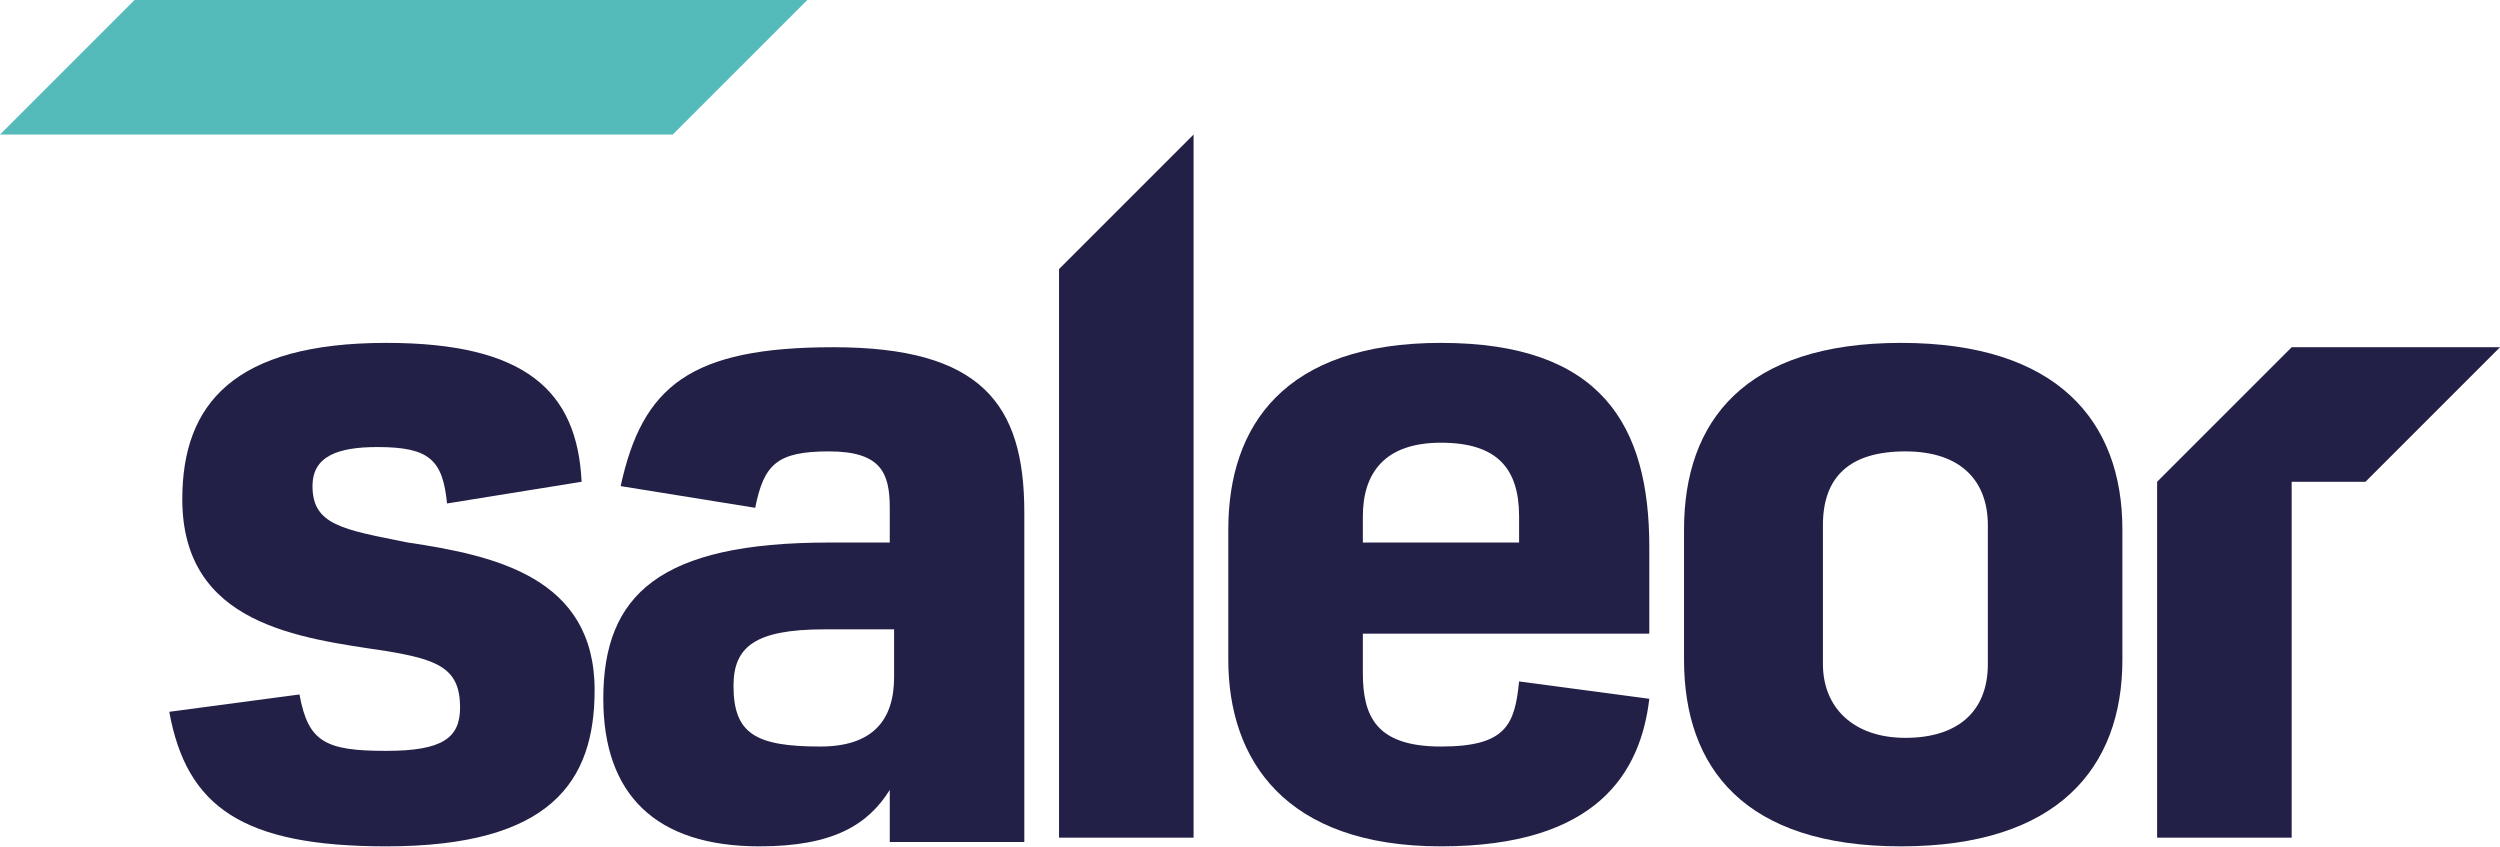
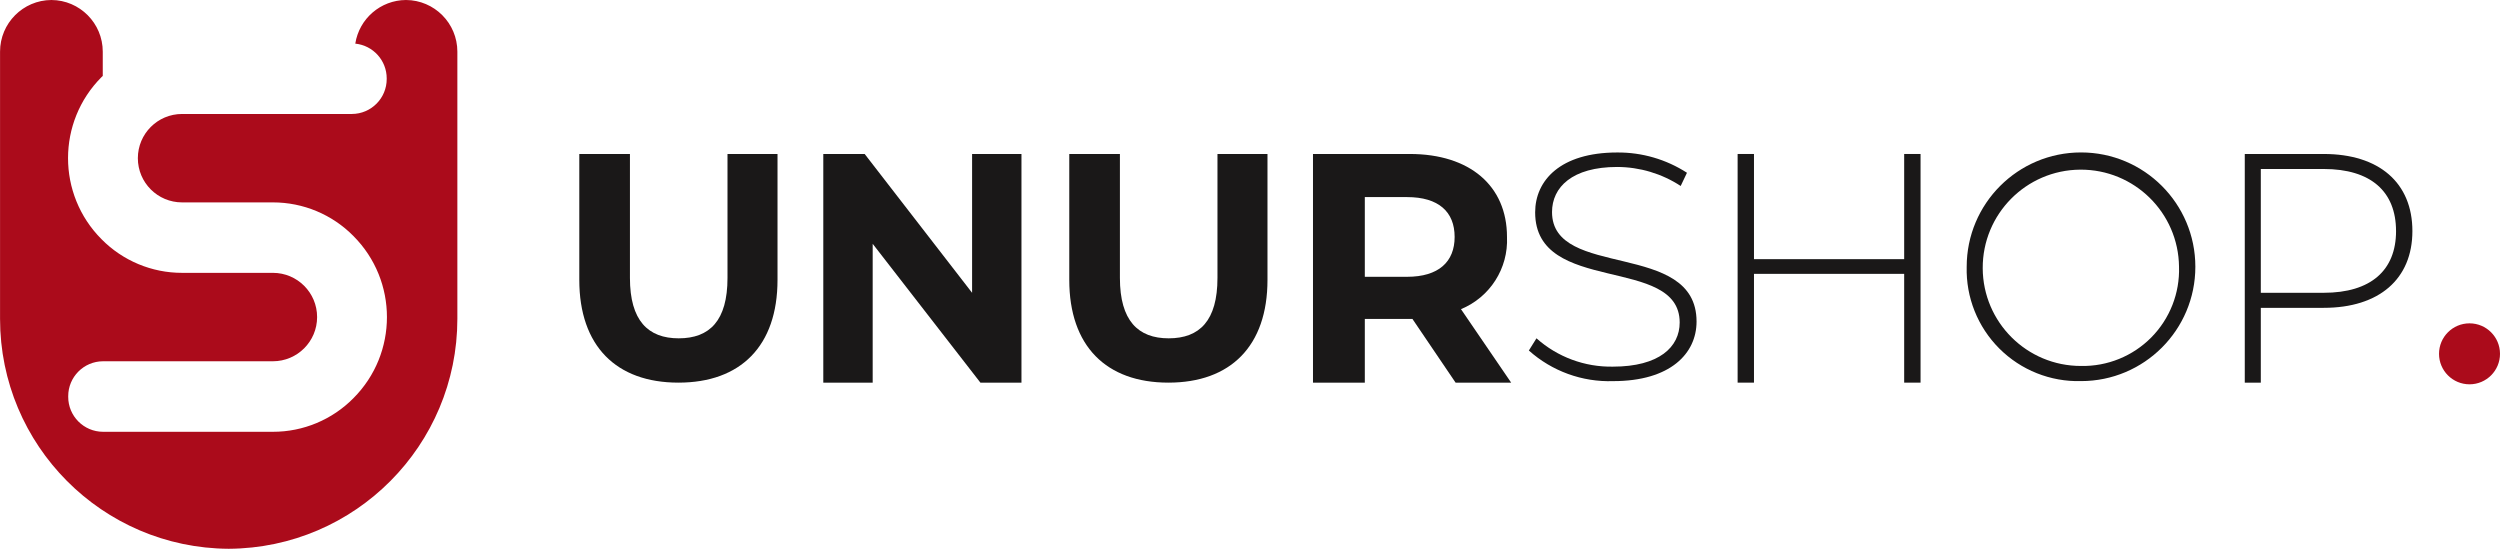
- <svg xmlns="http://www.w3.org/2000/svg" enable-background="new 20 0 57.6 19.5" viewBox="0 0 57.6 19.5">
-   <path d="m15.5 3.1h-15.5l3.1-3.1h15.5z" fill="#54baba" />
-   <g fill="#222046">
-     <path d="m8.9 19.5c3.8 0 4.8-1.5 4.8-3.6 0-2.6-2.3-3.1-4.3-3.4-1.5-.3-2.2-.4-2.2-1.3 0-.7.6-.9 1.5-.9 1.2 0 1.5.3 1.6 1.3l3.1-.5c-.1-2.1-1.3-3.2-4.5-3.2-3.5 0-4.7 1.4-4.7 3.6 0 2.9 2.7 3.2 4.7 3.5 1.2.2 1.7.4 1.7 1.3 0 .7-.4 1-1.7 1-1.4 0-1.8-.2-2-1.3l-3 .4c.4 2.2 1.7 3.1 5 3.1z" />
-     <path d="m17.5 19.5c1.7 0 2.5-.5 3-1.3v1.2h3.1v-7.6c0-2.5-1-3.8-4.4-3.8-3.3 0-4.4.9-4.9 3.2l3.1.5c.2-1 .5-1.3 1.7-1.3s1.4.5 1.4 1.3v.8h-1.4c-3.9 0-5.2 1.2-5.2 3.6 0 2.2 1.2 3.4 3.6 3.4zm1.4-2.3c-1.5 0-2-.3-2-1.4 0-.9.5-1.3 2.1-1.3h1.6v1.1c0 1-.5 1.6-1.7 1.6z" />
-     <path d="m24.4 19.3h3.1v-16.2l-3.1 3.1z" />
-     <path d="m33.2 19.5c3.6 0 4.6-1.7 4.8-3.4l-3-.4c-.1 1-.3 1.5-1.8 1.5s-1.8-.7-1.8-1.7v-.9h6.6v-2c0-2.8-1.1-4.7-4.8-4.7-3.6 0-4.9 1.9-4.9 4.3v3c0 2.3 1.3 4.3 4.9 4.3zm-1.8-7v-.6c0-1 .5-1.7 1.8-1.7s1.8.6 1.8 1.7v.6z" />
-     <path d="m43.8 7.9c-3.6 0-5 1.8-5 4.3v3c0 2.5 1.4 4.3 5 4.3s5.1-1.8 5.1-4.3v-3c0-2.5-1.5-4.3-5.1-4.3zm2 7.4c0 1.1-.7 1.7-1.9 1.7s-1.9-.7-1.9-1.7v-3.2c0-1.1.6-1.7 1.9-1.7s1.9.7 1.9 1.7z" />
-     <path d="m52.8 8-3.1 3.1v8.2h3.1v-8.2h1.7l3.1-3.1z" />
+ <svg xmlns="http://www.w3.org/2000/svg" width="164" height="36" viewBox="0 0 164 36">
+   <defs>
+     <style>
+       .cls-1 {
+         fill: #1a1818;
+       }
+ 
+       .cls-2 {
+         fill: #ab0b1b;
+       }
+     </style>
+   </defs>
+   <g id="ushop-logo" transform="translate(-121 -1059.103)">
+     <g id="Group_770" data-name="Group 770" transform="translate(159.002 1069.103)">
+       <path id="Path_210" data-name="Path 210" class="cls-1" d="M644.385,566.206v-8.258h3.322v8.132c0,2.8,1.189,3.961,3.2,3.961,2.03,0,3.2-1.159,3.2-3.961v-8.132h3.281v8.258c0,4.34-2.42,6.742-6.5,6.742S644.385,570.547,644.385,566.206Z" transform="translate(-644.385 -557.847)" />
+       <path id="Path_211" data-name="Path 211" class="cls-1" d="M716.015,557.948v15h-2.693l-7.067-9.107v9.107h-3.24v-15h2.714l7.047,9.107v-9.107Z" transform="translate(-687.009 -557.847)" />
+       <path id="Path_212" data-name="Path 212" class="cls-1" d="M762.234,566.206v-8.258h3.322v8.132c0,2.8,1.189,3.961,3.2,3.961,2.03,0,3.2-1.159,3.2-3.961v-8.132h3.281v8.258c0,4.34-2.419,6.742-6.5,6.742S762.234,570.547,762.234,566.206Z" transform="translate(-730.092 -557.847)" />
+       <path id="Path_213" data-name="Path 213" class="cls-1" d="M830.214,572.948l-2.831-4.179h-3.124v4.179h-3.4v-15h6.353c3.921,0,6.374,2.078,6.374,5.443a4.88,4.88,0,0,1-3.019,4.736l3.292,4.821Zm-3.187-12.172h-2.768v5.229h2.768c2.076,0,3.124-.985,3.124-2.614C830.151,561.741,829.1,560.776,827.027,560.776Z" transform="translate(-772.729 -557.847)" />
+       <path id="Path_214" data-name="Path 214" class="cls-1" d="M872.77,570.571l.5-.8a7.333,7.333,0,0,0,5.012,1.859c3.037,0,4.382-1.289,4.382-2.895,0-4.437-9.481-1.774-9.481-7.225,0-2.091,1.649-3.929,5.381-3.929a8.306,8.306,0,0,1,4.578,1.331l-.412.866a7.65,7.65,0,0,0-4.166-1.247c-2.951,0-4.274,1.331-4.274,2.958,0,4.437,9.481,1.817,9.481,7.183,0,2.091-1.714,3.908-5.468,3.908A7.9,7.9,0,0,1,872.77,570.571Z" transform="translate(-810.479 -557.578)" />
+       <path id="Path_215" data-name="Path 215" class="cls-1" d="M934.982,557.948v15h-1.074v-7.136h-9.853v7.136h-1.073v-15h1.073v6.9h9.853v-6.9Z" transform="translate(-846.996 -557.847)" />
+       <path id="Path_216" data-name="Path 216" class="cls-1" d="M978.139,565.078a7.5,7.5,0,1,1,7.5,7.5A7.31,7.31,0,0,1,978.139,565.078Zm13.929,0a6.439,6.439,0,1,0-6.429,6.507A6.307,6.307,0,0,0,992.068,565.078Z" transform="translate(-887.126 -557.578)" />
+       <path id="Path_217" data-name="Path 217" class="cls-1" d="M1055.958,563.005c0,3.15-2.187,5.036-5.818,5.036h-4.126v4.907h-1.052v-15h5.178C1053.772,557.948,1055.958,559.833,1055.958,563.005Zm-1.073,0c0-2.593-1.65-4.072-4.745-4.072h-4.126v8.121h4.126C1053.236,567.055,1054.886,565.576,1054.886,563.005Z" transform="translate(-935.707 -557.847)" />
+     </g>
+     <path id="Path_218" data-name="Path 218" class="cls-2" d="M1091.261,597.881a2,2,0,0,1,4,0,2,2,0,1,1-4,0Z" transform="translate(-810.261 484.433)" />
+     <path id="Path_219" data-name="Path 219" class="cls-2" d="M529.429,517.426a3.385,3.385,0,0,0-3.324,2.862,2.294,2.294,0,0,1,2.061,2.288v.027a2.293,2.293,0,0,1-2.286,2.3H514.741a2.9,2.9,0,0,0,0,5.8H520.7a7.408,7.408,0,0,1,5.286,2.209,7.534,7.534,0,0,1,0,10.632,7.409,7.409,0,0,1-5.286,2.208H509.559a2.292,2.292,0,0,1-2.286-2.3v-.027a2.292,2.292,0,0,1,2.286-2.3H520.7a2.9,2.9,0,0,0,0-5.8h-5.957a7.408,7.408,0,0,1-5.286-2.208,7.533,7.533,0,0,1,0-10.632c.027-.027.055-.052.082-.078v-1.592a3.389,3.389,0,0,0-3.369-3.389h0a3.389,3.389,0,0,0-3.369,3.389V538.34a15.087,15.087,0,0,0,15,15.086h0a15.087,15.087,0,0,0,15-15.086V520.815A3.389,3.389,0,0,0,529.429,517.426Z" transform="translate(-381.798 541.677)" />
  </g>
</svg>
